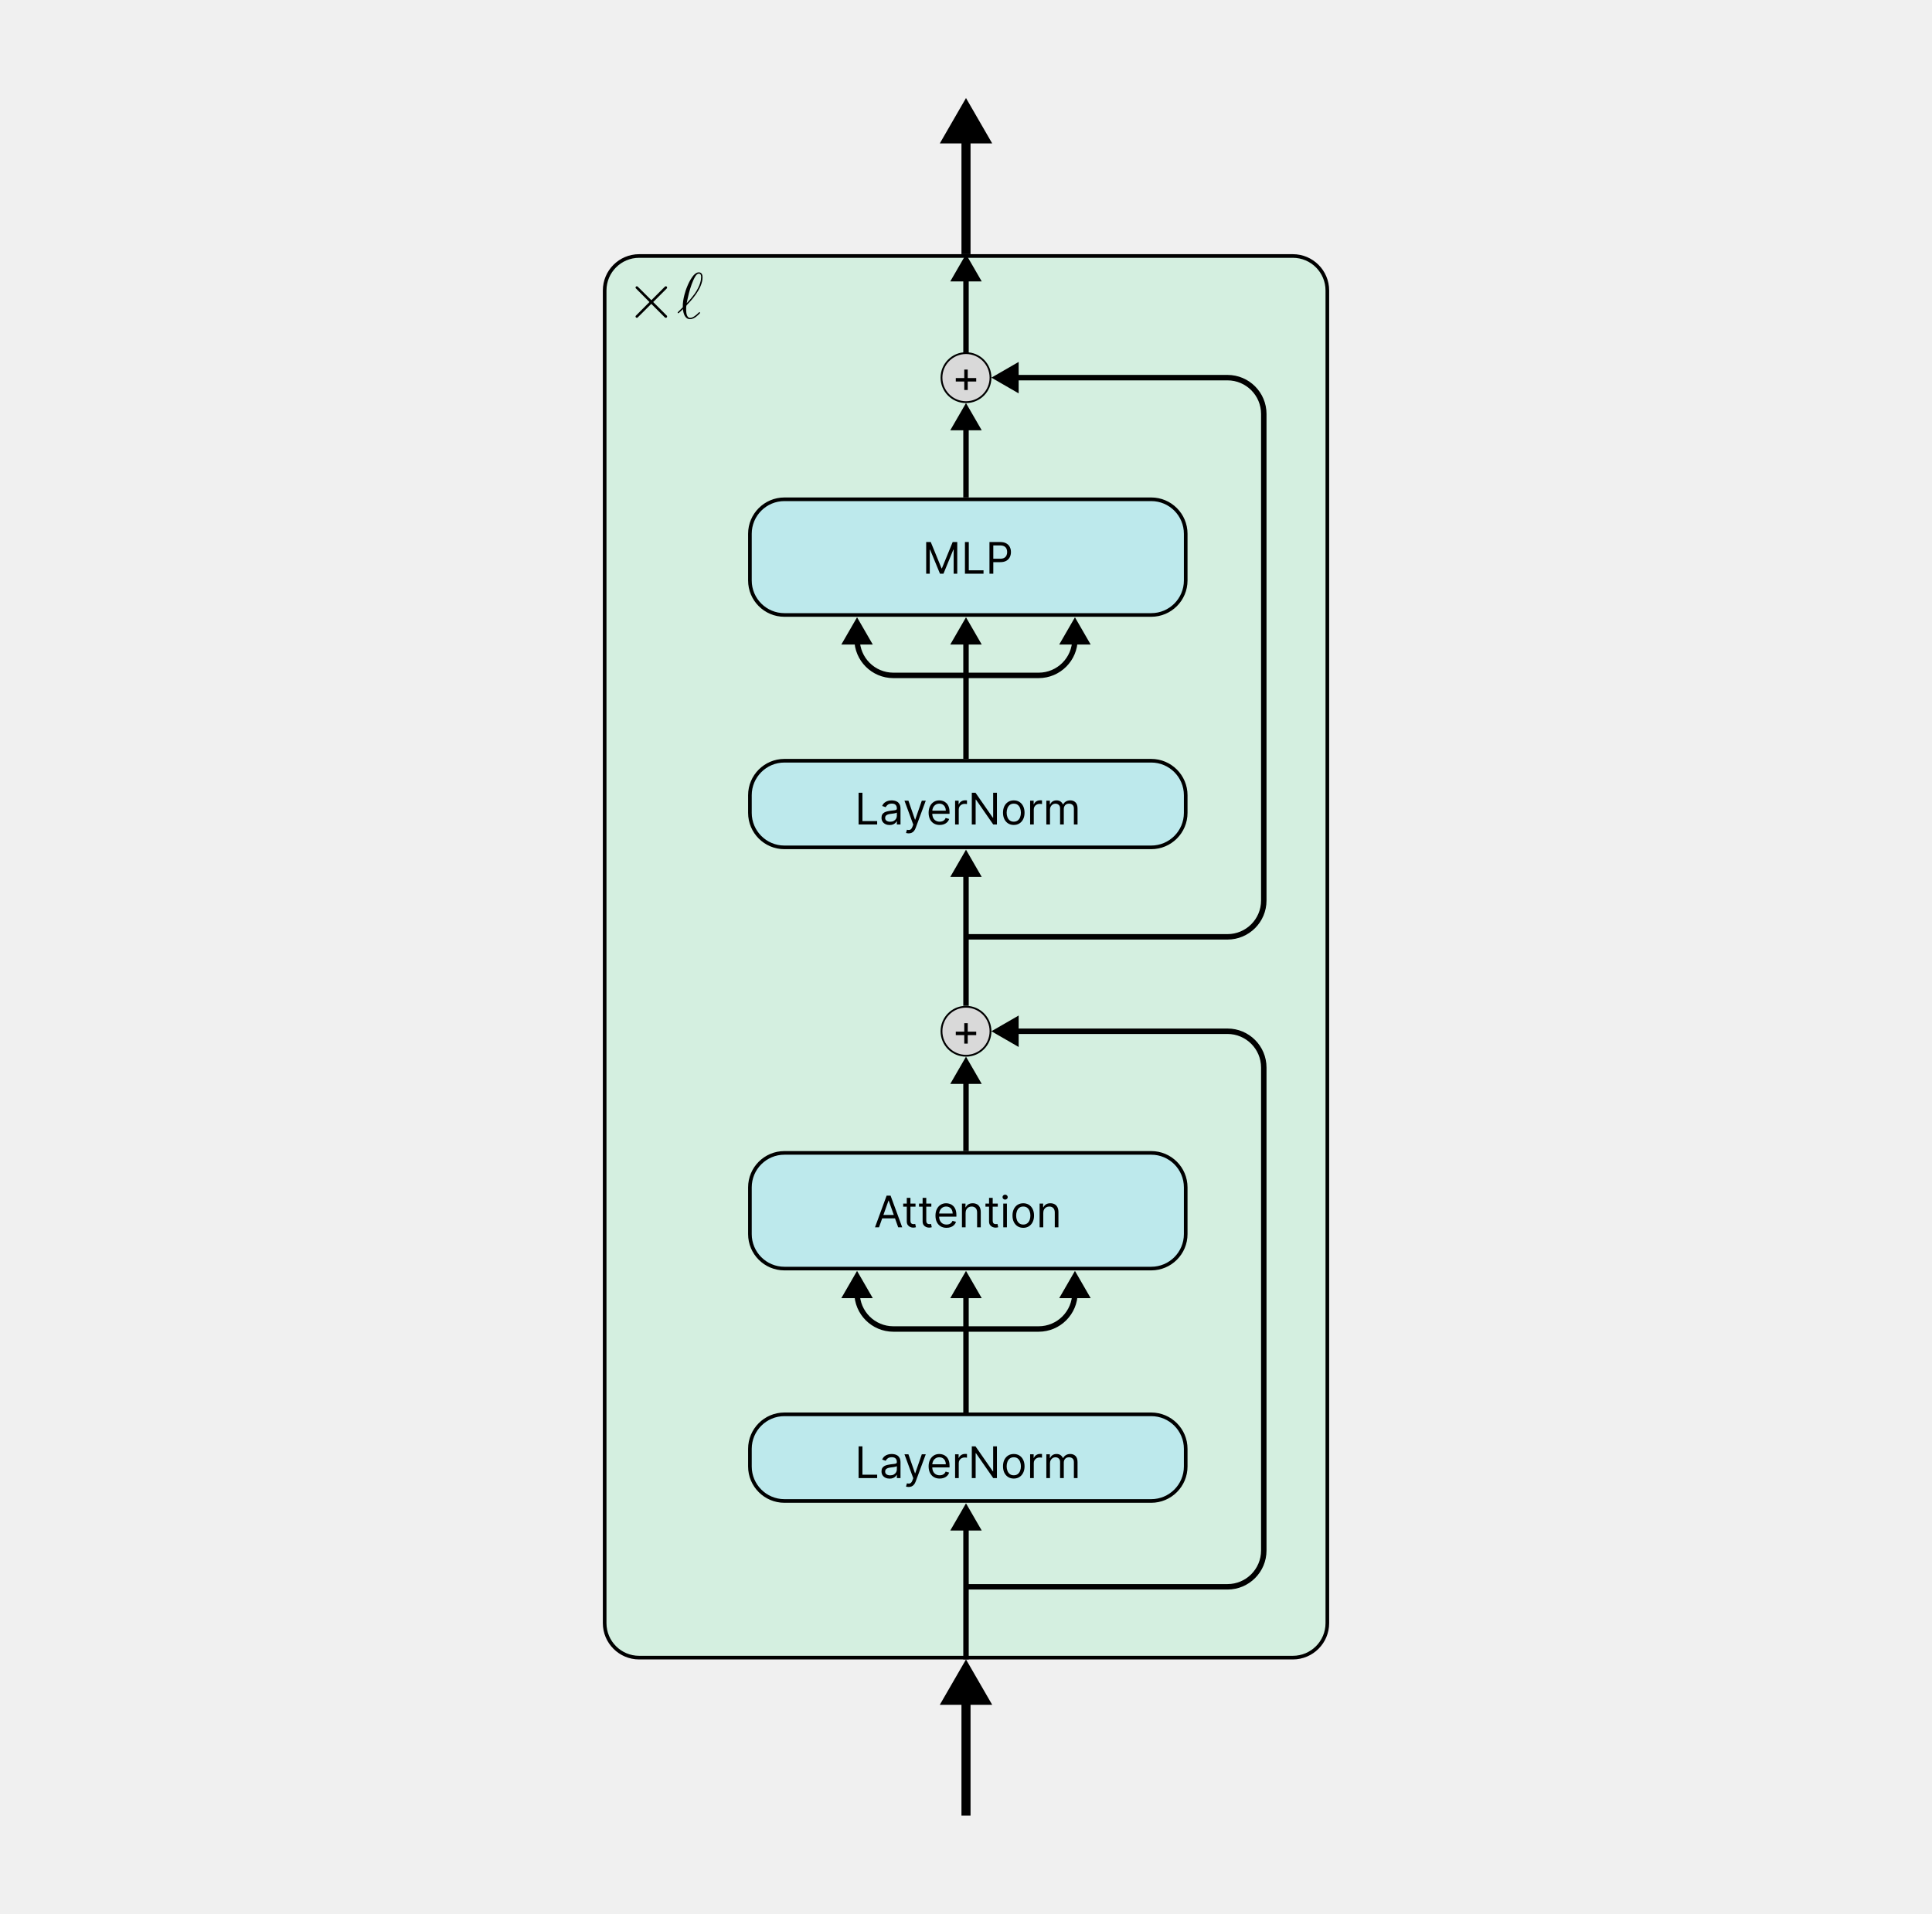
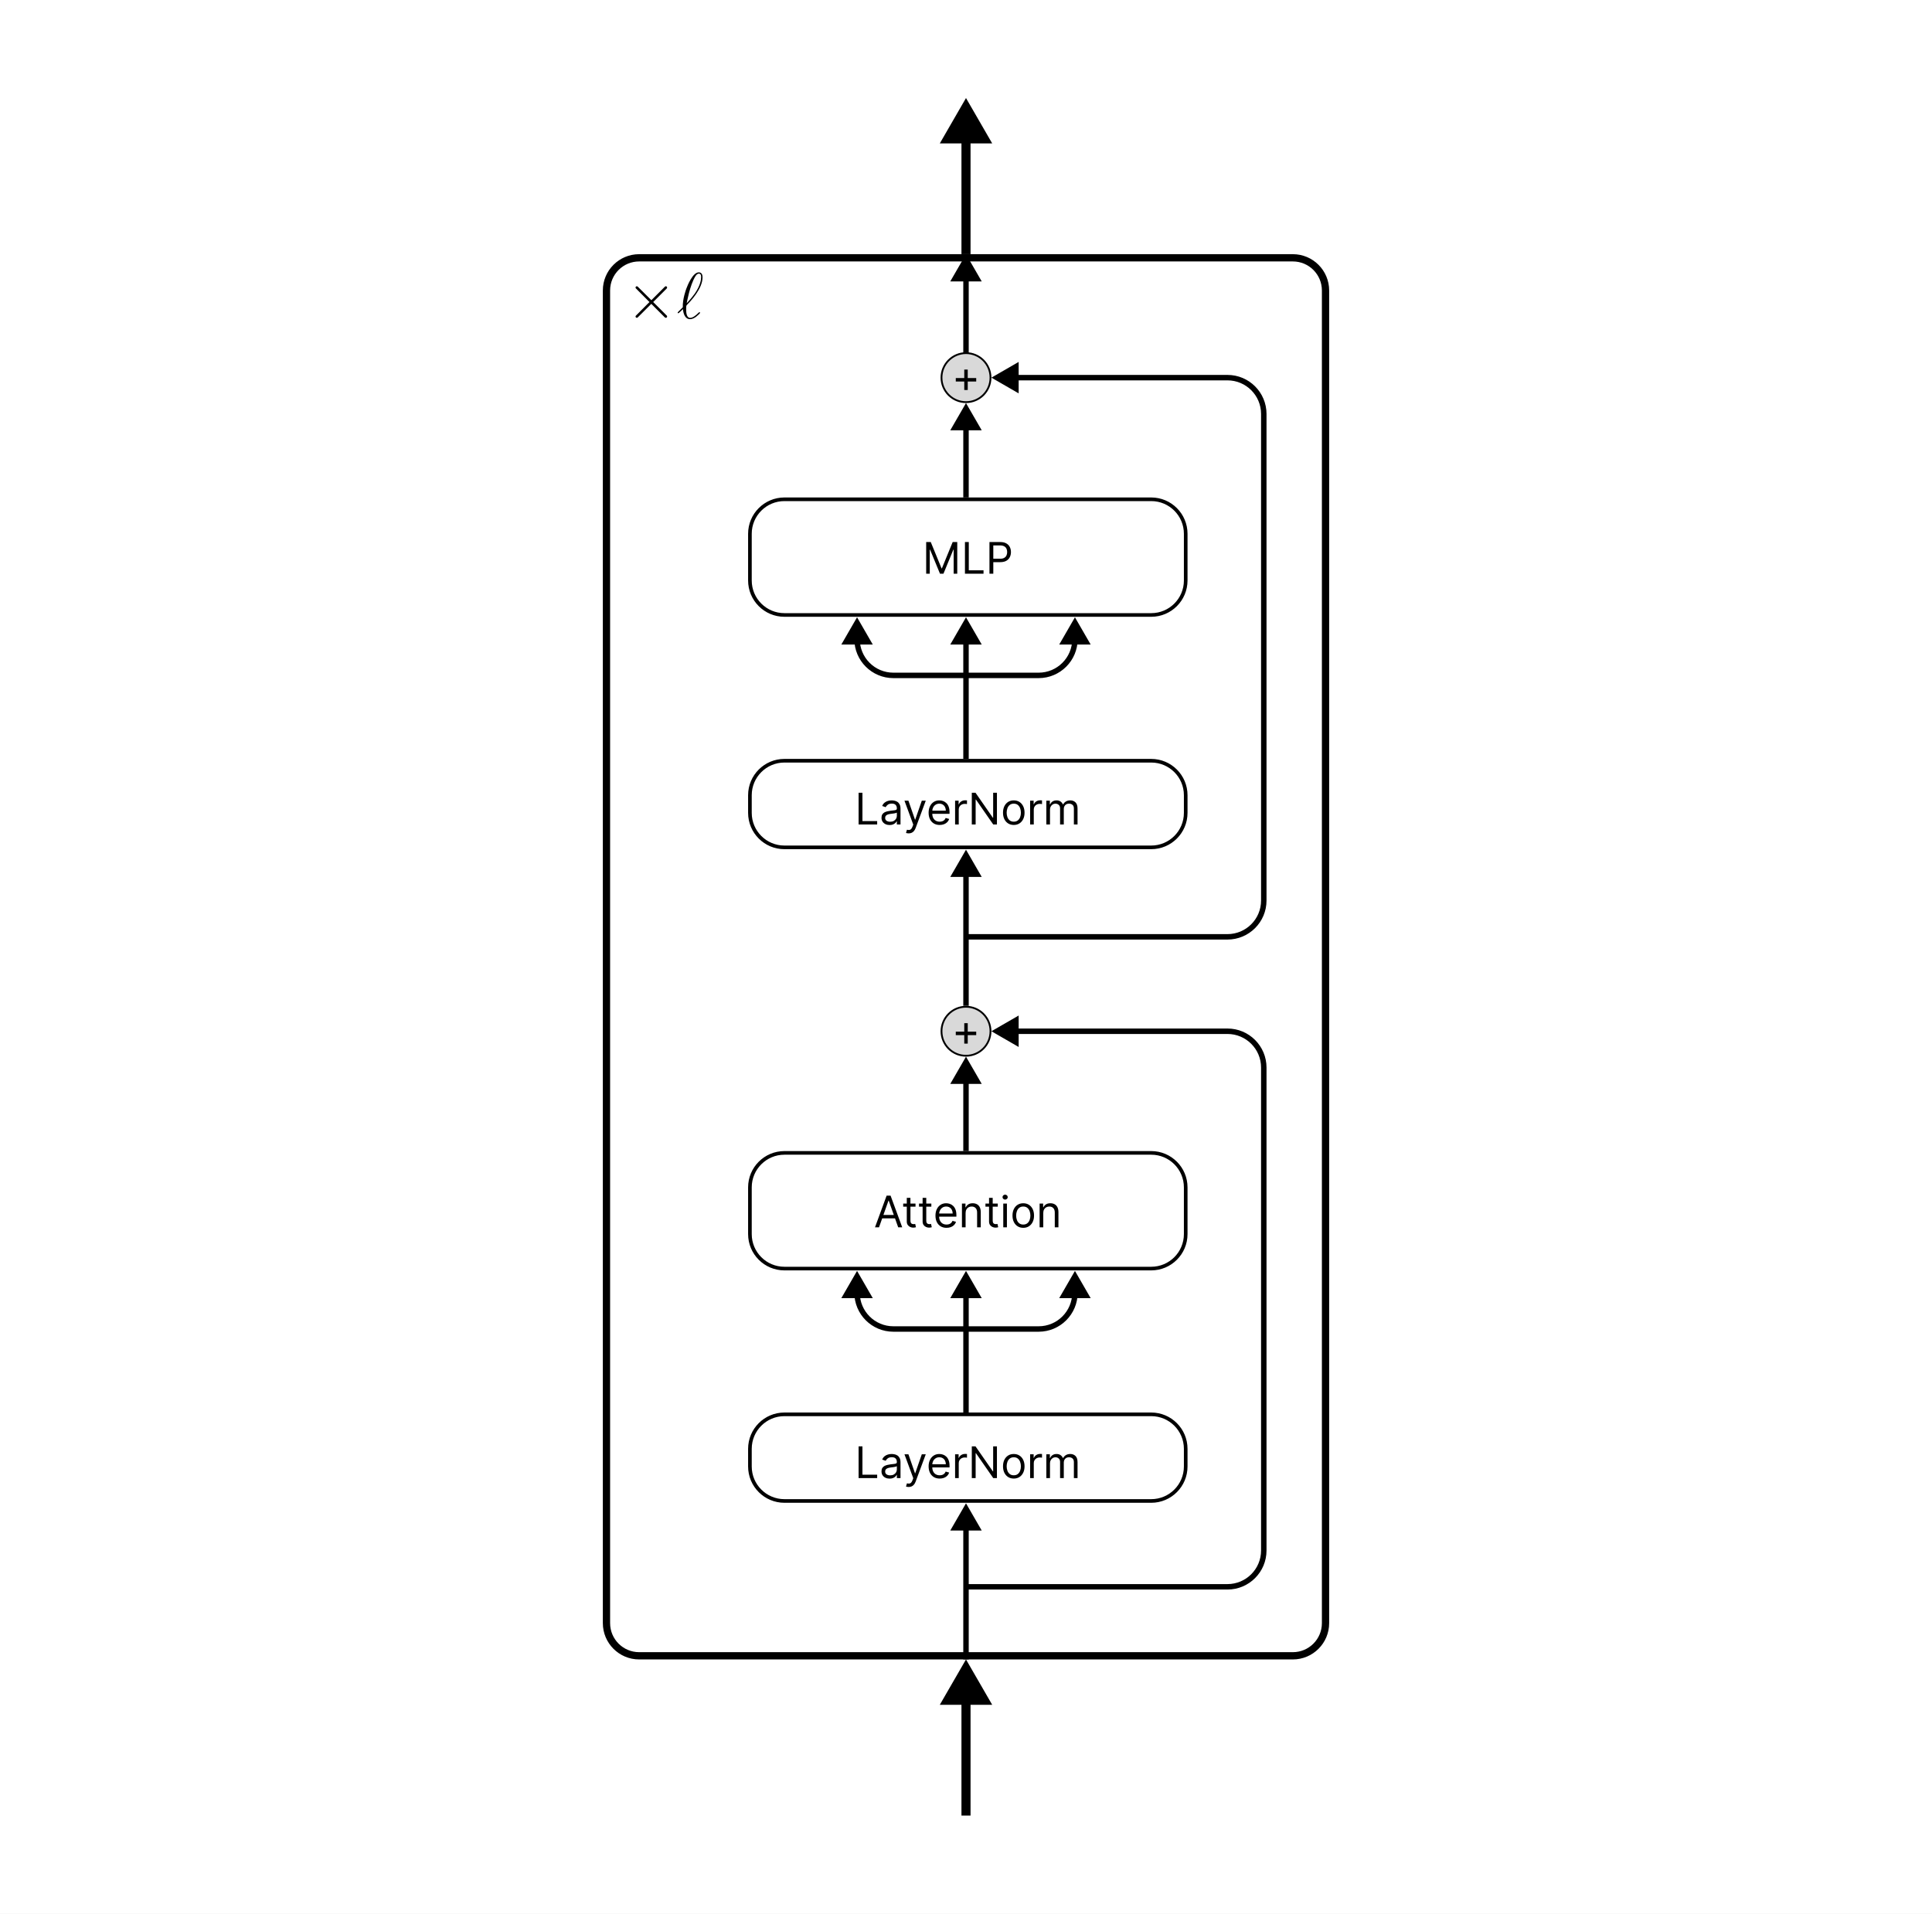
<svg xmlns="http://www.w3.org/2000/svg" width="532" height="527" viewBox="0 0 532 527" fill="none">
-   <path d="M176 70.5H356C361.247 70.5 365.5 74.753 365.5 80V447C365.5 452.247 361.247 456.5 356 456.5H176C170.753 456.5 166.5 452.247 166.5 447V80C166.5 74.753 170.753 70.5 176 70.5Z" fill="#D4EFE0" stroke="black" />
-   <path d="M216 389.5H317C322.247 389.5 326.5 393.753 326.5 399V403.859C326.5 409.106 322.247 413.359 317 413.359H216C210.753 413.359 206.5 409.106 206.5 403.859V399C206.5 393.753 210.753 389.5 216 389.5Z" fill="#BDE9EC" stroke="black" />
+   <rect width="532" height="527" fill="white" />
+   <path d="M176 71H356C360.971 71 365 75.029 365 80V447C365 451.971 360.971 456 356 456H176C171.029 456 167 451.971 167 447V80C167 75.029 171.029 71 176 71Z" fill="white" stroke="black" stroke-width="2" />
+   <path d="M216 389.5H317C322.247 389.5 326.5 393.753 326.5 399V403.859C326.5 409.106 322.247 413.359 317 413.359H216C210.753 413.359 206.5 409.106 206.5 403.859V399C206.5 393.753 210.753 389.5 216 389.5Z" fill="white" stroke="black" />
  <path d="M236.426 407.052V398.325H237.483V406.115H241.54V407.052H236.426ZM244.966 407.206C244.551 407.206 244.175 407.128 243.836 406.971C243.498 406.812 243.23 406.584 243.031 406.285C242.832 405.984 242.733 405.62 242.733 405.194C242.733 404.819 242.807 404.515 242.954 404.282C243.102 404.047 243.3 403.862 243.547 403.728C243.794 403.595 244.067 403.495 244.365 403.43C244.666 403.362 244.969 403.308 245.273 403.268C245.67 403.217 245.993 403.179 246.24 403.153C246.49 403.125 246.672 403.078 246.785 403.013C246.902 402.947 246.96 402.834 246.96 402.672V402.638C246.96 402.217 246.845 401.89 246.615 401.657C246.388 401.424 246.042 401.308 245.579 401.308C245.099 401.308 244.723 401.413 244.45 401.623C244.177 401.834 243.986 402.058 243.875 402.297L242.92 401.956C243.091 401.558 243.318 401.248 243.602 401.027C243.889 400.802 244.202 400.646 244.54 400.558C244.881 400.467 245.216 400.422 245.545 400.422C245.756 400.422 245.997 400.447 246.27 400.498C246.545 400.547 246.811 400.647 247.067 400.801C247.325 400.954 247.54 401.186 247.71 401.495C247.881 401.805 247.966 402.22 247.966 402.74V407.052H246.96V406.166H246.909C246.841 406.308 246.727 406.46 246.568 406.622C246.409 406.784 246.197 406.922 245.933 407.035C245.669 407.149 245.346 407.206 244.966 407.206ZM245.119 406.302C245.517 406.302 245.852 406.224 246.125 406.068C246.4 405.912 246.608 405.71 246.747 405.463C246.889 405.216 246.96 404.956 246.96 404.683V403.763C246.917 403.814 246.824 403.861 246.679 403.903C246.537 403.943 246.372 403.978 246.184 404.01C246 404.038 245.819 404.064 245.643 404.086C245.47 404.106 245.329 404.123 245.221 404.138C244.96 404.172 244.716 404.227 244.488 404.304C244.264 404.378 244.082 404.49 243.943 404.64C243.807 404.788 243.738 404.99 243.738 405.245C243.738 405.595 243.868 405.859 244.126 406.038C244.388 406.214 244.719 406.302 245.119 406.302ZM250.215 409.507C250.044 409.507 249.892 409.493 249.759 409.464C249.625 409.439 249.533 409.413 249.482 409.388L249.737 408.501C249.982 408.564 250.198 408.586 250.385 408.569C250.573 408.552 250.739 408.469 250.884 408.318C251.031 408.17 251.166 407.93 251.289 407.598L251.476 407.086L249.056 400.507H250.146L251.953 405.723H252.021L253.828 400.507H254.919L252.141 408.007C252.016 408.345 251.861 408.625 251.676 408.846C251.492 409.071 251.277 409.237 251.033 409.345C250.791 409.453 250.519 409.507 250.215 409.507ZM258.757 407.189C258.126 407.189 257.582 407.049 257.124 406.771C256.67 406.49 256.319 406.098 256.072 405.595C255.828 405.089 255.705 404.501 255.705 403.831C255.705 403.16 255.828 402.569 256.072 402.058C256.319 401.544 256.663 401.143 257.103 400.856C257.546 400.567 258.063 400.422 258.654 400.422C258.995 400.422 259.332 400.478 259.664 400.592C259.997 400.706 260.299 400.89 260.572 401.146C260.845 401.399 261.062 401.734 261.224 402.152C261.386 402.569 261.467 403.084 261.467 403.694V404.12H256.421V403.251H260.444C260.444 402.882 260.37 402.552 260.222 402.263C260.078 401.973 259.87 401.744 259.6 401.576C259.333 401.409 259.018 401.325 258.654 401.325C258.254 401.325 257.907 401.424 257.615 401.623C257.325 401.819 257.102 402.075 256.945 402.39C256.789 402.706 256.711 403.044 256.711 403.405V403.984C256.711 404.478 256.796 404.897 256.967 405.241C257.14 405.582 257.38 405.842 257.687 406.021C257.994 406.197 258.35 406.285 258.757 406.285C259.021 406.285 259.259 406.248 259.472 406.174C259.688 406.098 259.874 405.984 260.031 405.834C260.187 405.68 260.308 405.49 260.393 405.263L261.365 405.535C261.262 405.865 261.09 406.155 260.849 406.405C260.607 406.652 260.309 406.845 259.954 406.984C259.599 407.12 259.2 407.189 258.757 407.189ZM262.997 407.052V400.507H263.968V401.495H264.036C264.156 401.172 264.372 400.909 264.684 400.707C264.997 400.505 265.349 400.405 265.741 400.405C265.815 400.405 265.907 400.406 266.018 400.409C266.129 400.412 266.213 400.416 266.269 400.422V401.444C266.235 401.436 266.157 401.423 266.035 401.406C265.916 401.386 265.789 401.376 265.656 401.376C265.338 401.376 265.053 401.443 264.803 401.576C264.556 401.707 264.36 401.889 264.215 402.122C264.073 402.352 264.002 402.615 264.002 402.91V407.052H262.997ZM274.518 398.325V407.052H273.496L268.74 400.2H268.655V407.052H267.598V398.325H268.621L273.393 405.194H273.479V398.325H274.518ZM279.156 407.189C278.565 407.189 278.046 407.048 277.6 406.767C277.157 406.486 276.811 406.092 276.561 405.586C276.313 405.081 276.19 404.49 276.19 403.814C276.19 403.132 276.313 402.537 276.561 402.028C276.811 401.52 277.157 401.125 277.6 400.844C278.046 400.562 278.565 400.422 279.156 400.422C279.747 400.422 280.264 400.562 280.707 400.844C281.153 401.125 281.499 401.52 281.747 402.028C281.997 402.537 282.122 403.132 282.122 403.814C282.122 404.49 281.997 405.081 281.747 405.586C281.499 406.092 281.153 406.486 280.707 406.767C280.264 407.048 279.747 407.189 279.156 407.189ZM279.156 406.285C279.605 406.285 279.974 406.17 280.264 405.94C280.553 405.71 280.768 405.407 280.907 405.032C281.046 404.657 281.116 404.251 281.116 403.814C281.116 403.376 281.046 402.969 280.907 402.591C280.768 402.213 280.553 401.907 280.264 401.674C279.974 401.442 279.605 401.325 279.156 401.325C278.707 401.325 278.338 401.442 278.048 401.674C277.758 401.907 277.544 402.213 277.404 402.591C277.265 402.969 277.195 403.376 277.195 403.814C277.195 404.251 277.265 404.657 277.404 405.032C277.544 405.407 277.758 405.71 278.048 405.94C278.338 406.17 278.707 406.285 279.156 406.285ZM283.657 407.052V400.507H284.628V401.495H284.697C284.816 401.172 285.032 400.909 285.344 400.707C285.657 400.505 286.009 400.405 286.401 400.405C286.475 400.405 286.567 400.406 286.678 400.409C286.789 400.412 286.873 400.416 286.93 400.422V401.444C286.895 401.436 286.817 401.423 286.695 401.406C286.576 401.386 286.449 401.376 286.316 401.376C285.998 401.376 285.714 401.443 285.464 401.576C285.216 401.707 285.02 401.889 284.876 402.122C284.733 402.352 284.662 402.615 284.662 402.91V407.052H283.657ZM288.122 407.052V400.507H289.093V401.53H289.178C289.315 401.18 289.535 400.909 289.839 400.716C290.143 400.52 290.508 400.422 290.934 400.422C291.366 400.422 291.725 400.52 292.012 400.716C292.302 400.909 292.528 401.18 292.69 401.53H292.758C292.926 401.192 293.177 400.923 293.512 400.724C293.847 400.522 294.249 400.422 294.718 400.422C295.303 400.422 295.782 400.605 296.154 400.971C296.526 401.335 296.713 401.902 296.713 402.672V407.052H295.707V402.672C295.707 402.189 295.575 401.844 295.311 401.636C295.046 401.429 294.735 401.325 294.377 401.325C293.917 401.325 293.561 401.464 293.308 401.743C293.055 402.018 292.928 402.368 292.928 402.791V407.052H291.906V402.569C291.906 402.197 291.785 401.897 291.544 401.67C291.302 401.44 290.991 401.325 290.61 401.325C290.349 401.325 290.105 401.395 289.877 401.534C289.653 401.673 289.471 401.866 289.332 402.113C289.195 402.358 289.127 402.64 289.127 402.961V407.052H288.122Z" fill="black" />
-   <path d="M216 317.5H317C322.247 317.5 326.5 321.753 326.5 327V339.859C326.5 345.106 322.247 349.359 317 349.359H216C210.753 349.359 206.5 345.106 206.5 339.859V327C206.5 321.753 210.753 317.5 216 317.5Z" fill="#BDE9EC" stroke="black" />
+   <path d="M216 317.5H317C322.247 317.5 326.5 321.753 326.5 327V339.859C326.5 345.106 322.247 349.359 317 349.359H216C210.753 349.359 206.5 345.106 206.5 339.859V327C206.5 321.753 210.753 317.5 216 317.5Z" fill="white" stroke="black" />
  <path d="M242.046 338H240.938L244.142 329.273H245.233L248.438 338H247.33L244.722 330.653H244.654L242.046 338ZM242.455 334.591H246.921V335.528H242.455V334.591ZM252.097 331.455V332.307H248.705V331.455H252.097ZM249.694 329.886H250.699V336.125C250.699 336.409 250.741 336.622 250.823 336.764C250.908 336.903 251.016 336.997 251.147 337.045C251.28 337.091 251.421 337.114 251.569 337.114C251.68 337.114 251.77 337.108 251.841 337.097C251.912 337.082 251.969 337.071 252.012 337.062L252.216 337.966C252.148 337.991 252.053 338.017 251.931 338.043C251.809 338.071 251.654 338.085 251.466 338.085C251.182 338.085 250.904 338.024 250.631 337.902C250.361 337.78 250.137 337.594 249.958 337.344C249.782 337.094 249.694 336.778 249.694 336.398V329.886ZM256.456 331.455V332.307H253.064V331.455H256.456ZM254.053 329.886H255.059V336.125C255.059 336.409 255.1 336.622 255.182 336.764C255.268 336.903 255.376 336.997 255.506 337.045C255.64 337.091 255.78 337.114 255.928 337.114C256.039 337.114 256.13 337.108 256.201 337.097C256.272 337.082 256.329 337.071 256.371 337.062L256.576 337.966C256.508 337.991 256.412 338.017 256.29 338.043C256.168 338.071 256.013 338.085 255.826 338.085C255.542 338.085 255.263 338.024 254.991 337.902C254.721 337.78 254.496 337.594 254.317 337.344C254.141 337.094 254.053 336.778 254.053 336.398V329.886ZM260.643 338.136C260.013 338.136 259.469 337.997 259.011 337.719C258.557 337.438 258.206 337.045 257.959 336.543C257.714 336.037 257.592 335.449 257.592 334.778C257.592 334.108 257.714 333.517 257.959 333.006C258.206 332.491 258.55 332.091 258.99 331.804C259.433 331.514 259.95 331.369 260.541 331.369C260.882 331.369 261.219 331.426 261.551 331.54C261.883 331.653 262.186 331.838 262.459 332.094C262.731 332.347 262.949 332.682 263.111 333.099C263.273 333.517 263.354 334.031 263.354 334.642V335.068H258.308V334.199H262.331C262.331 333.83 262.257 333.5 262.109 333.21C261.964 332.92 261.757 332.692 261.487 332.524C261.22 332.357 260.905 332.273 260.541 332.273C260.14 332.273 259.794 332.372 259.501 332.571C259.211 332.767 258.988 333.023 258.832 333.338C258.676 333.653 258.598 333.991 258.598 334.352V334.932C258.598 335.426 258.683 335.845 258.854 336.189C259.027 336.53 259.267 336.79 259.574 336.969C259.881 337.145 260.237 337.233 260.643 337.233C260.907 337.233 261.146 337.196 261.359 337.122C261.575 337.045 261.761 336.932 261.917 336.781C262.074 336.628 262.194 336.437 262.28 336.21L263.251 336.483C263.149 336.812 262.977 337.102 262.736 337.352C262.494 337.599 262.196 337.793 261.841 337.932C261.486 338.068 261.086 338.136 260.643 338.136ZM265.889 334.062V338H264.883V331.455H265.855V332.477H265.94C266.094 332.145 266.327 331.878 266.639 331.676C266.952 331.472 267.355 331.369 267.849 331.369C268.292 331.369 268.68 331.46 269.013 331.642C269.345 331.821 269.604 332.094 269.788 332.46C269.973 332.824 270.065 333.284 270.065 333.841V338H269.059V333.909C269.059 333.395 268.926 332.994 268.659 332.707C268.392 332.418 268.025 332.273 267.559 332.273C267.238 332.273 266.952 332.342 266.699 332.482C266.449 332.621 266.251 332.824 266.106 333.091C265.961 333.358 265.889 333.682 265.889 334.062ZM274.749 331.455V332.307H271.357V331.455H274.749ZM272.346 329.886H273.352V336.125C273.352 336.409 273.393 336.622 273.475 336.764C273.561 336.903 273.669 336.997 273.799 337.045C273.933 337.091 274.073 337.114 274.221 337.114C274.332 337.114 274.423 337.108 274.494 337.097C274.565 337.082 274.622 337.071 274.664 337.062L274.869 337.966C274.801 337.991 274.705 338.017 274.583 338.043C274.461 338.071 274.306 338.085 274.119 338.085C273.835 338.085 273.556 338.024 273.284 337.902C273.014 337.78 272.789 337.594 272.61 337.344C272.434 337.094 272.346 336.778 272.346 336.398V329.886ZM276.262 338V331.455H277.268V338H276.262ZM276.774 330.364C276.578 330.364 276.409 330.297 276.267 330.163C276.127 330.03 276.058 329.869 276.058 329.682C276.058 329.494 276.127 329.334 276.267 329.2C276.409 329.067 276.578 329 276.774 329C276.97 329 277.137 329.067 277.276 329.2C277.419 329.334 277.49 329.494 277.49 329.682C277.49 329.869 277.419 330.03 277.276 330.163C277.137 330.297 276.97 330.364 276.774 330.364ZM281.769 338.136C281.178 338.136 280.66 337.996 280.214 337.714C279.77 337.433 279.424 337.04 279.174 336.534C278.927 336.028 278.803 335.437 278.803 334.761C278.803 334.08 278.927 333.484 279.174 332.976C279.424 332.467 279.77 332.072 280.214 331.791C280.66 331.51 281.178 331.369 281.769 331.369C282.36 331.369 282.877 331.51 283.32 331.791C283.766 332.072 284.113 332.467 284.36 332.976C284.61 333.484 284.735 334.08 284.735 334.761C284.735 335.437 284.61 336.028 284.36 336.534C284.113 337.04 283.766 337.433 283.32 337.714C282.877 337.996 282.36 338.136 281.769 338.136ZM281.769 337.233C282.218 337.233 282.587 337.118 282.877 336.888C283.167 336.658 283.381 336.355 283.52 335.98C283.66 335.605 283.729 335.199 283.729 334.761C283.729 334.324 283.66 333.916 283.52 333.538C283.381 333.161 283.167 332.855 282.877 332.622C282.587 332.389 282.218 332.273 281.769 332.273C281.32 332.273 280.951 332.389 280.661 332.622C280.371 332.855 280.157 333.161 280.018 333.538C279.878 333.916 279.809 334.324 279.809 334.761C279.809 335.199 279.878 335.605 280.018 335.98C280.157 336.355 280.371 336.658 280.661 336.888C280.951 337.118 281.32 337.233 281.769 337.233ZM287.276 334.062V338H286.27V331.455H287.242V332.477H287.327C287.48 332.145 287.713 331.878 288.026 331.676C288.338 331.472 288.742 331.369 289.236 331.369C289.679 331.369 290.067 331.46 290.399 331.642C290.732 331.821 290.99 332.094 291.175 332.46C291.36 332.824 291.452 333.284 291.452 333.841V338H290.446V333.909C290.446 333.395 290.313 332.994 290.046 332.707C289.779 332.418 289.412 332.273 288.946 332.273C288.625 332.273 288.338 332.342 288.085 332.482C287.835 332.621 287.638 332.824 287.493 333.091C287.348 333.358 287.276 333.682 287.276 334.062Z" fill="black" />
  <path d="M266 414L261.67 421.5H270.33L266 414ZM266 457H266.75V420.75H266H265.25V457H266Z" fill="black" />
  <path d="M266 457L258.783 469.5H273.217L266 457ZM266 500H267.25V468.25H266H264.75V500H266Z" fill="black" />
  <path d="M266 27L258.783 39.5H273.217L266 27ZM266 70H267.25V38.25H266H264.75V70H266Z" fill="black" />
  <path d="M266 291L261.67 298.5H270.33L266 291ZM266 317H266.75V297.75H266H265.25V317H266Z" fill="black" />
  <path d="M266 70L261.67 77.5H270.33L266 70ZM266 98H266.75V76.75H266H265.25V98H266Z" fill="black" />
  <path d="M273 284L280.5 288.33V279.67L273 284ZM348 427H348.75V294H348H347.25V427H348ZM338 284V283.25H279.75V284V284.75H338V284ZM266 437V437.75H307V437V436.25H266V437ZM307 437V437.75H338V437V436.25H307V437ZM348 294H348.75C348.75 288.063 343.937 283.25 338 283.25V284V284.75C343.109 284.75 347.25 288.891 347.25 294H348ZM348 427H347.25C347.25 432.109 343.109 436.25 338 436.25V437V437.75C343.937 437.75 348.75 432.937 348.75 427H348Z" fill="black" />
  <path d="M266 350L261.67 357.5H270.33L266 350ZM266 389H266.75V356.75H266H265.25V389H266Z" fill="black" />
  <path d="M296 350L291.67 357.5H300.33L296 350ZM236 350L231.67 357.5H240.33L236 350ZM265.748 366V366.75H286V366V365.25H265.748V366ZM265.748 366V365.25H246V366V366.75H265.748V366ZM246 366V365.25C240.891 365.25 236.75 361.109 236.75 356H236H235.25C235.25 361.937 240.063 366.75 246 366.75V366ZM286 366V366.75C291.937 366.75 296.75 361.937 296.75 356H296H295.25C295.25 361.109 291.109 365.25 286 365.25V366Z" fill="black" />
  <circle cx="266" cy="284" r="6.75" fill="#D9D9D9" stroke="black" stroke-width="0.5" />
  <path d="M265.522 287.403V281.778H266.477V287.403H265.522ZM263.187 285.068V284.114H268.812V285.068H263.187Z" fill="black" />
-   <path d="M216 209.5H317C322.247 209.5 326.5 213.753 326.5 219V223.859C326.5 229.106 322.247 233.359 317 233.359H216C210.753 233.359 206.5 229.106 206.5 223.859V219C206.5 213.753 210.753 209.5 216 209.5Z" fill="#BDE9EC" stroke="black" />
+   <path d="M216 209.5H317C322.247 209.5 326.5 213.753 326.5 219V223.859C326.5 229.106 322.247 233.359 317 233.359H216C210.753 233.359 206.5 229.106 206.5 223.859V219C206.5 213.753 210.753 209.5 216 209.5Z" fill="white" stroke="black" />
  <path d="M236.426 227.052V218.325H237.483V226.115H241.54V227.052H236.426ZM244.966 227.206C244.551 227.206 244.175 227.128 243.836 226.971C243.498 226.812 243.23 226.584 243.031 226.285C242.832 225.984 242.733 225.62 242.733 225.194C242.733 224.819 242.807 224.515 242.954 224.282C243.102 224.047 243.3 223.862 243.547 223.728C243.794 223.595 244.067 223.495 244.365 223.43C244.666 223.362 244.969 223.308 245.273 223.268C245.67 223.217 245.993 223.179 246.24 223.153C246.49 223.125 246.672 223.078 246.785 223.013C246.902 222.947 246.96 222.834 246.96 222.672V222.638C246.96 222.217 246.845 221.89 246.615 221.657C246.388 221.424 246.042 221.308 245.579 221.308C245.099 221.308 244.723 221.413 244.45 221.623C244.177 221.834 243.986 222.058 243.875 222.297L242.92 221.956C243.091 221.558 243.318 221.248 243.602 221.027C243.889 220.802 244.202 220.646 244.54 220.558C244.881 220.467 245.216 220.422 245.545 220.422C245.756 220.422 245.997 220.447 246.27 220.498C246.545 220.547 246.811 220.647 247.067 220.801C247.325 220.954 247.54 221.186 247.71 221.495C247.881 221.805 247.966 222.22 247.966 222.74V227.052H246.96V226.166H246.909C246.841 226.308 246.727 226.46 246.568 226.622C246.409 226.784 246.197 226.922 245.933 227.035C245.669 227.149 245.346 227.206 244.966 227.206ZM245.119 226.302C245.517 226.302 245.852 226.224 246.125 226.068C246.4 225.912 246.608 225.71 246.747 225.463C246.889 225.216 246.96 224.956 246.96 224.683V223.763C246.917 223.814 246.824 223.861 246.679 223.903C246.537 223.943 246.372 223.978 246.184 224.01C246 224.038 245.819 224.064 245.643 224.086C245.47 224.106 245.329 224.123 245.221 224.138C244.96 224.172 244.716 224.227 244.488 224.304C244.264 224.378 244.082 224.49 243.943 224.64C243.807 224.788 243.738 224.99 243.738 225.245C243.738 225.595 243.868 225.859 244.126 226.038C244.388 226.214 244.719 226.302 245.119 226.302ZM250.215 229.507C250.044 229.507 249.892 229.493 249.759 229.464C249.625 229.439 249.533 229.413 249.482 229.388L249.737 228.501C249.982 228.564 250.198 228.586 250.385 228.569C250.573 228.552 250.739 228.469 250.884 228.318C251.031 228.17 251.166 227.93 251.289 227.598L251.476 227.086L249.056 220.507H250.146L251.953 225.723H252.021L253.828 220.507H254.919L252.141 228.007C252.016 228.345 251.861 228.625 251.676 228.846C251.492 229.071 251.277 229.237 251.033 229.345C250.791 229.453 250.519 229.507 250.215 229.507ZM258.757 227.189C258.126 227.189 257.582 227.049 257.124 226.771C256.67 226.49 256.319 226.098 256.072 225.595C255.828 225.089 255.705 224.501 255.705 223.831C255.705 223.16 255.828 222.569 256.072 222.058C256.319 221.544 256.663 221.143 257.103 220.856C257.546 220.567 258.063 220.422 258.654 220.422C258.995 220.422 259.332 220.478 259.664 220.592C259.997 220.706 260.299 220.89 260.572 221.146C260.845 221.399 261.062 221.734 261.224 222.152C261.386 222.569 261.467 223.084 261.467 223.694V224.12H256.421V223.251H260.444C260.444 222.882 260.37 222.552 260.222 222.263C260.078 221.973 259.87 221.744 259.6 221.576C259.333 221.409 259.018 221.325 258.654 221.325C258.254 221.325 257.907 221.424 257.615 221.623C257.325 221.819 257.102 222.075 256.945 222.39C256.789 222.706 256.711 223.044 256.711 223.405V223.984C256.711 224.478 256.796 224.897 256.967 225.241C257.14 225.582 257.38 225.842 257.687 226.021C257.994 226.197 258.35 226.285 258.757 226.285C259.021 226.285 259.259 226.248 259.472 226.174C259.688 226.098 259.874 225.984 260.031 225.834C260.187 225.68 260.308 225.49 260.393 225.263L261.365 225.535C261.262 225.865 261.09 226.155 260.849 226.405C260.607 226.652 260.309 226.845 259.954 226.984C259.599 227.12 259.2 227.189 258.757 227.189ZM262.997 227.052V220.507H263.968V221.495H264.036C264.156 221.172 264.372 220.909 264.684 220.707C264.997 220.505 265.349 220.405 265.741 220.405C265.815 220.405 265.907 220.406 266.018 220.409C266.129 220.412 266.213 220.416 266.269 220.422V221.444C266.235 221.436 266.157 221.423 266.035 221.406C265.916 221.386 265.789 221.376 265.656 221.376C265.338 221.376 265.053 221.443 264.803 221.576C264.556 221.707 264.36 221.889 264.215 222.122C264.073 222.352 264.002 222.615 264.002 222.91V227.052H262.997ZM274.518 218.325V227.052H273.496L268.74 220.2H268.655V227.052H267.598V218.325H268.621L273.393 225.194H273.479V218.325H274.518ZM279.156 227.189C278.565 227.189 278.046 227.048 277.6 226.767C277.157 226.486 276.811 226.092 276.561 225.586C276.313 225.081 276.19 224.49 276.19 223.814C276.19 223.132 276.313 222.537 276.561 222.028C276.811 221.52 277.157 221.125 277.6 220.844C278.046 220.562 278.565 220.422 279.156 220.422C279.747 220.422 280.264 220.562 280.707 220.844C281.153 221.125 281.499 221.52 281.747 222.028C281.997 222.537 282.122 223.132 282.122 223.814C282.122 224.49 281.997 225.081 281.747 225.586C281.499 226.092 281.153 226.486 280.707 226.767C280.264 227.048 279.747 227.189 279.156 227.189ZM279.156 226.285C279.605 226.285 279.974 226.17 280.264 225.94C280.553 225.71 280.768 225.407 280.907 225.032C281.046 224.657 281.116 224.251 281.116 223.814C281.116 223.376 281.046 222.969 280.907 222.591C280.768 222.213 280.553 221.907 280.264 221.674C279.974 221.442 279.605 221.325 279.156 221.325C278.707 221.325 278.338 221.442 278.048 221.674C277.758 221.907 277.544 222.213 277.404 222.591C277.265 222.969 277.195 223.376 277.195 223.814C277.195 224.251 277.265 224.657 277.404 225.032C277.544 225.407 277.758 225.71 278.048 225.94C278.338 226.17 278.707 226.285 279.156 226.285ZM283.657 227.052V220.507H284.628V221.495H284.697C284.816 221.172 285.032 220.909 285.344 220.707C285.657 220.505 286.009 220.405 286.401 220.405C286.475 220.405 286.567 220.406 286.678 220.409C286.789 220.412 286.873 220.416 286.93 220.422V221.444C286.895 221.436 286.817 221.423 286.695 221.406C286.576 221.386 286.449 221.376 286.316 221.376C285.998 221.376 285.714 221.443 285.464 221.576C285.216 221.707 285.02 221.889 284.876 222.122C284.733 222.352 284.662 222.615 284.662 222.91V227.052H283.657ZM288.122 227.052V220.507H289.093V221.53H289.178C289.315 221.18 289.535 220.909 289.839 220.716C290.143 220.52 290.508 220.422 290.934 220.422C291.366 220.422 291.725 220.52 292.012 220.716C292.302 220.909 292.528 221.18 292.69 221.53H292.758C292.926 221.192 293.177 220.923 293.512 220.724C293.847 220.522 294.249 220.422 294.718 220.422C295.303 220.422 295.782 220.605 296.154 220.971C296.526 221.335 296.713 221.902 296.713 222.672V227.052H295.707V222.672C295.707 222.189 295.575 221.844 295.311 221.636C295.046 221.429 294.735 221.325 294.377 221.325C293.917 221.325 293.561 221.464 293.308 221.743C293.055 222.018 292.928 222.368 292.928 222.791V227.052H291.906V222.569C291.906 222.197 291.785 221.897 291.544 221.67C291.302 221.44 290.991 221.325 290.61 221.325C290.349 221.325 290.105 221.395 289.877 221.534C289.653 221.673 289.471 221.866 289.332 222.113C289.195 222.358 289.127 222.64 289.127 222.961V227.052H288.122Z" fill="black" />
-   <path d="M216 137.5H317C322.247 137.5 326.5 141.753 326.5 147V159.859C326.5 165.106 322.247 169.359 317 169.359H216C210.753 169.359 206.5 165.106 206.5 159.859V147C206.5 141.753 210.753 137.5 216 137.5Z" fill="#BDE9EC" stroke="black" />
+   <path d="M216 137.5H317C322.247 137.5 326.5 141.753 326.5 147V159.859C326.5 165.106 322.247 169.359 317 169.359H216C210.753 169.359 206.5 165.106 206.5 159.859V147C206.5 141.753 210.753 137.5 216 137.5Z" fill="white" stroke="black" />
  <path d="M255.035 149.273H256.297L259.263 156.517H259.365L262.331 149.273H263.592V158H262.604V151.369H262.518L259.791 158H258.836L256.109 151.369H256.024V158H255.035V149.273ZM265.711 158V149.273H266.768V157.062H270.825V158H265.711ZM272.461 158V149.273H275.41C276.095 149.273 276.654 149.396 277.089 149.643C277.526 149.888 277.85 150.219 278.061 150.636C278.271 151.054 278.376 151.52 278.376 152.034C278.376 152.548 278.271 153.016 278.061 153.436C277.853 153.857 277.532 154.192 277.097 154.442C276.663 154.689 276.106 154.812 275.427 154.812H273.313V153.875H275.393C275.862 153.875 276.238 153.794 276.522 153.632C276.806 153.47 277.012 153.251 277.14 152.976C277.271 152.697 277.336 152.384 277.336 152.034C277.336 151.685 277.271 151.372 277.14 151.097C277.012 150.821 276.805 150.605 276.518 150.449C276.231 150.29 275.85 150.21 275.376 150.21H273.518V158H272.461Z" fill="black" />
  <path d="M266 234L261.67 241.5H270.33L266 234ZM266 277H266.75V240.75H266H265.25V277H266Z" fill="black" />
  <path d="M266 111L261.67 118.5H270.33L266 111ZM266 137H266.75V117.75H266H265.25V137H266Z" fill="black" />
  <path d="M273 104L280.5 108.33V99.67L273 104ZM348 248L348.75 248V114H348H347.25V248H348ZM338 104V103.25H279.75V104V104.75H338V104ZM266 258V258.75H307V258V257.25H266V258ZM307 258V258.75H338V258V257.25H307V258ZM348 114H348.75C348.75 108.063 343.937 103.25 338 103.25V104V104.75C343.109 104.75 347.25 108.891 347.25 114H348ZM348 248H347.25C347.25 253.109 343.109 257.25 338 257.25V258V258.75C343.937 258.75 348.75 253.937 348.75 248L348 248Z" fill="black" />
  <path d="M266 170L261.67 177.5H270.33L266 170ZM266 209H266.75V176.75H266H265.25V209H266Z" fill="black" />
  <path d="M296 170L291.67 177.5H300.33L296 170ZM236 170L231.67 177.5H240.33L236 170ZM265.748 186V186.75H286V186V185.25H265.748V186ZM265.748 186V185.25H246V186V186.75H265.748V186ZM246 186V185.25C240.891 185.25 236.75 181.109 236.75 176H236H235.25C235.25 181.937 240.063 186.75 246 186.75V186ZM286 186V186.75C291.937 186.75 296.75 181.937 296.75 176H296H295.25C295.25 181.109 291.109 185.25 286 185.25V186Z" fill="black" />
  <circle cx="266" cy="104" r="6.75" fill="#D9D9D9" stroke="black" stroke-width="0.5" />
  <path d="M265.522 107.403V101.778H266.477V107.403H265.522ZM263.187 105.068V104.114H268.812V105.068H263.187Z" fill="black" />
  <path d="M179.359 82.673L175.757 79.089C175.54 78.873 175.504 78.837 175.36 78.837C175.18 78.837 175 78.999 175 79.197C175 79.323 175.036 79.359 175.234 79.557L178.837 83.178L175.234 86.798C175.036 86.996 175 87.032 175 87.158C175 87.356 175.18 87.519 175.36 87.519C175.504 87.519 175.54 87.483 175.757 87.266L179.341 83.682L183.07 87.411C183.106 87.429 183.232 87.519 183.34 87.519C183.556 87.519 183.7 87.356 183.7 87.158C183.7 87.122 183.7 87.05 183.646 86.96C183.628 86.924 180.764 84.096 179.863 83.178L183.16 79.881C183.25 79.773 183.52 79.539 183.61 79.431C183.628 79.395 183.7 79.323 183.7 79.197C183.7 78.999 183.556 78.837 183.34 78.837C183.196 78.837 183.124 78.909 182.925 79.107L179.359 82.673Z" fill="black" />
  <path d="M188.019 84.619C186.884 85.735 186.596 86.006 186.596 86.078C186.596 86.15 186.668 86.276 186.794 86.276C186.884 86.276 187.911 85.285 188.055 85.123C188.163 86.33 188.613 87.897 190.018 87.897C190.739 87.897 191.387 87.447 191.676 87.231C191.91 87.05 192.774 86.312 192.774 86.15C192.774 86.06 192.684 85.952 192.594 85.952C192.522 85.952 192.252 86.222 192.18 86.294C191.549 86.906 190.757 87.537 190.036 87.537C189.064 87.537 188.938 86.132 188.938 85.159C188.938 84.979 188.938 84.222 189.064 84.078C190.127 82.98 193.459 79.539 193.459 76.351C193.459 75.63 193.189 75 192.414 75C190.739 75 189.28 78.711 189.028 79.395C188.956 79.575 187.911 82.349 188.019 84.619ZM189.1 83.502C189.118 83.394 189.928 78.674 191.441 76.153C191.748 75.666 192.054 75.36 192.414 75.36C193.027 75.36 193.063 75.937 193.063 76.333C193.063 76.963 192.882 78.585 191.315 80.854C190.847 81.52 190.127 82.421 189.1 83.502Z" fill="black" />
</svg>
